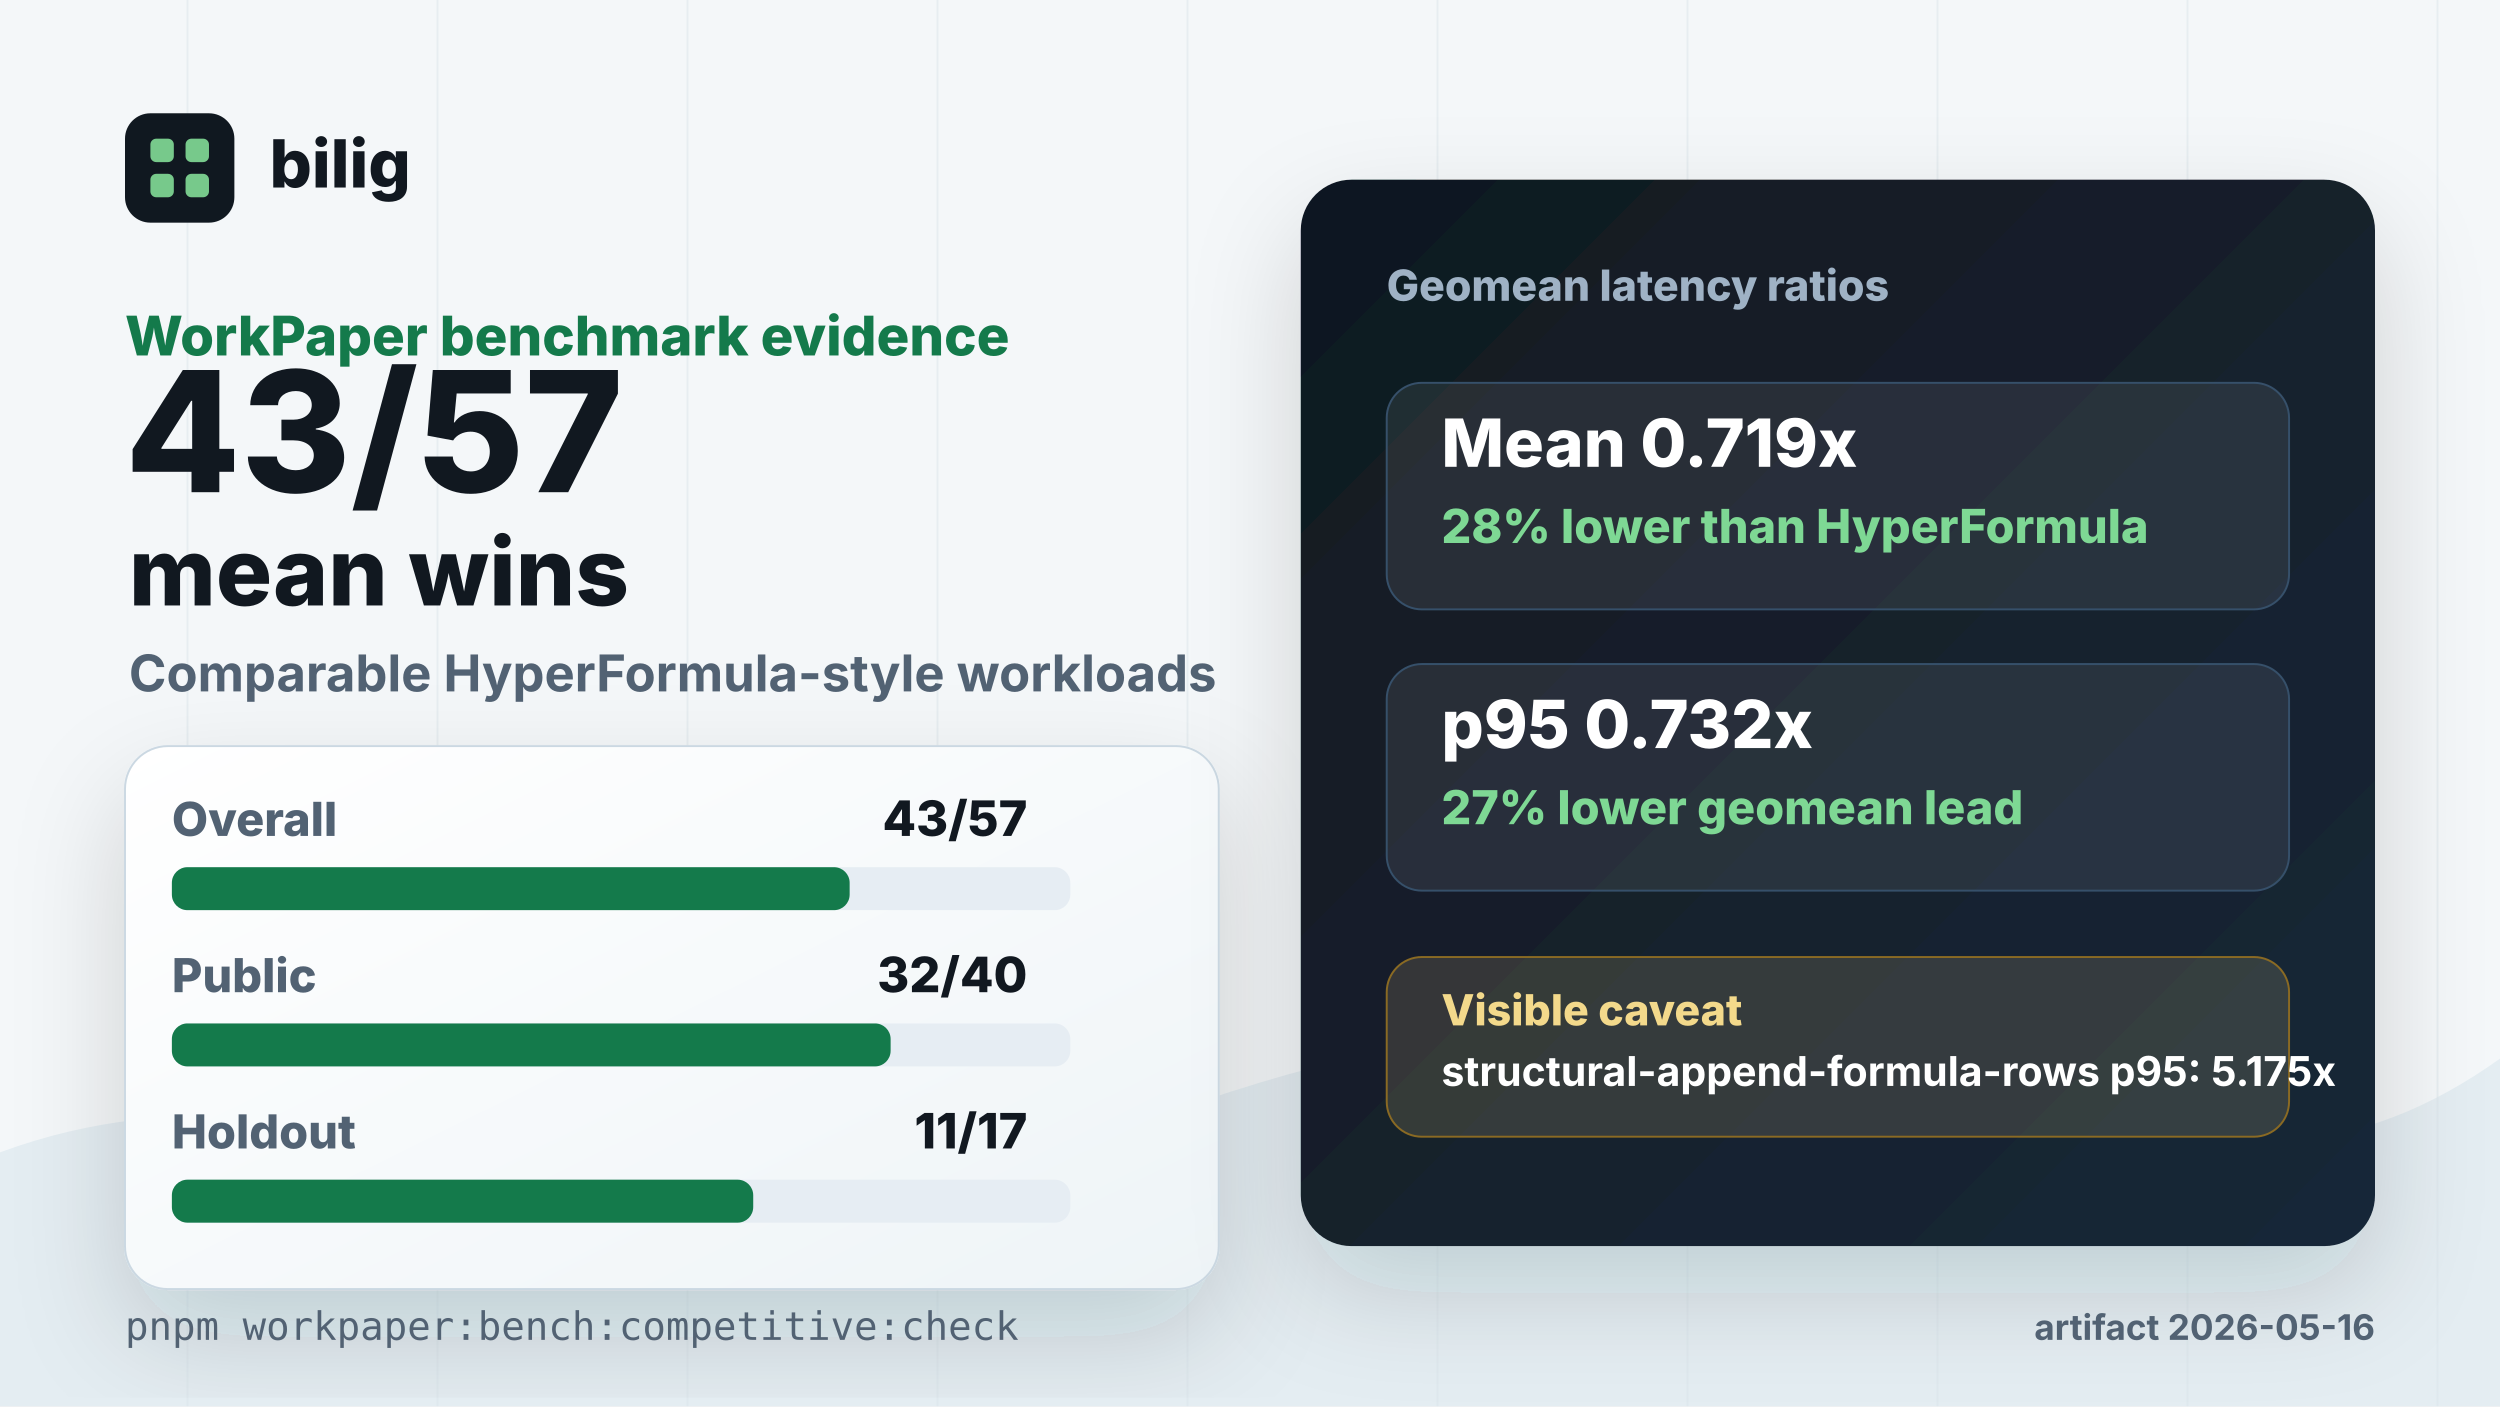
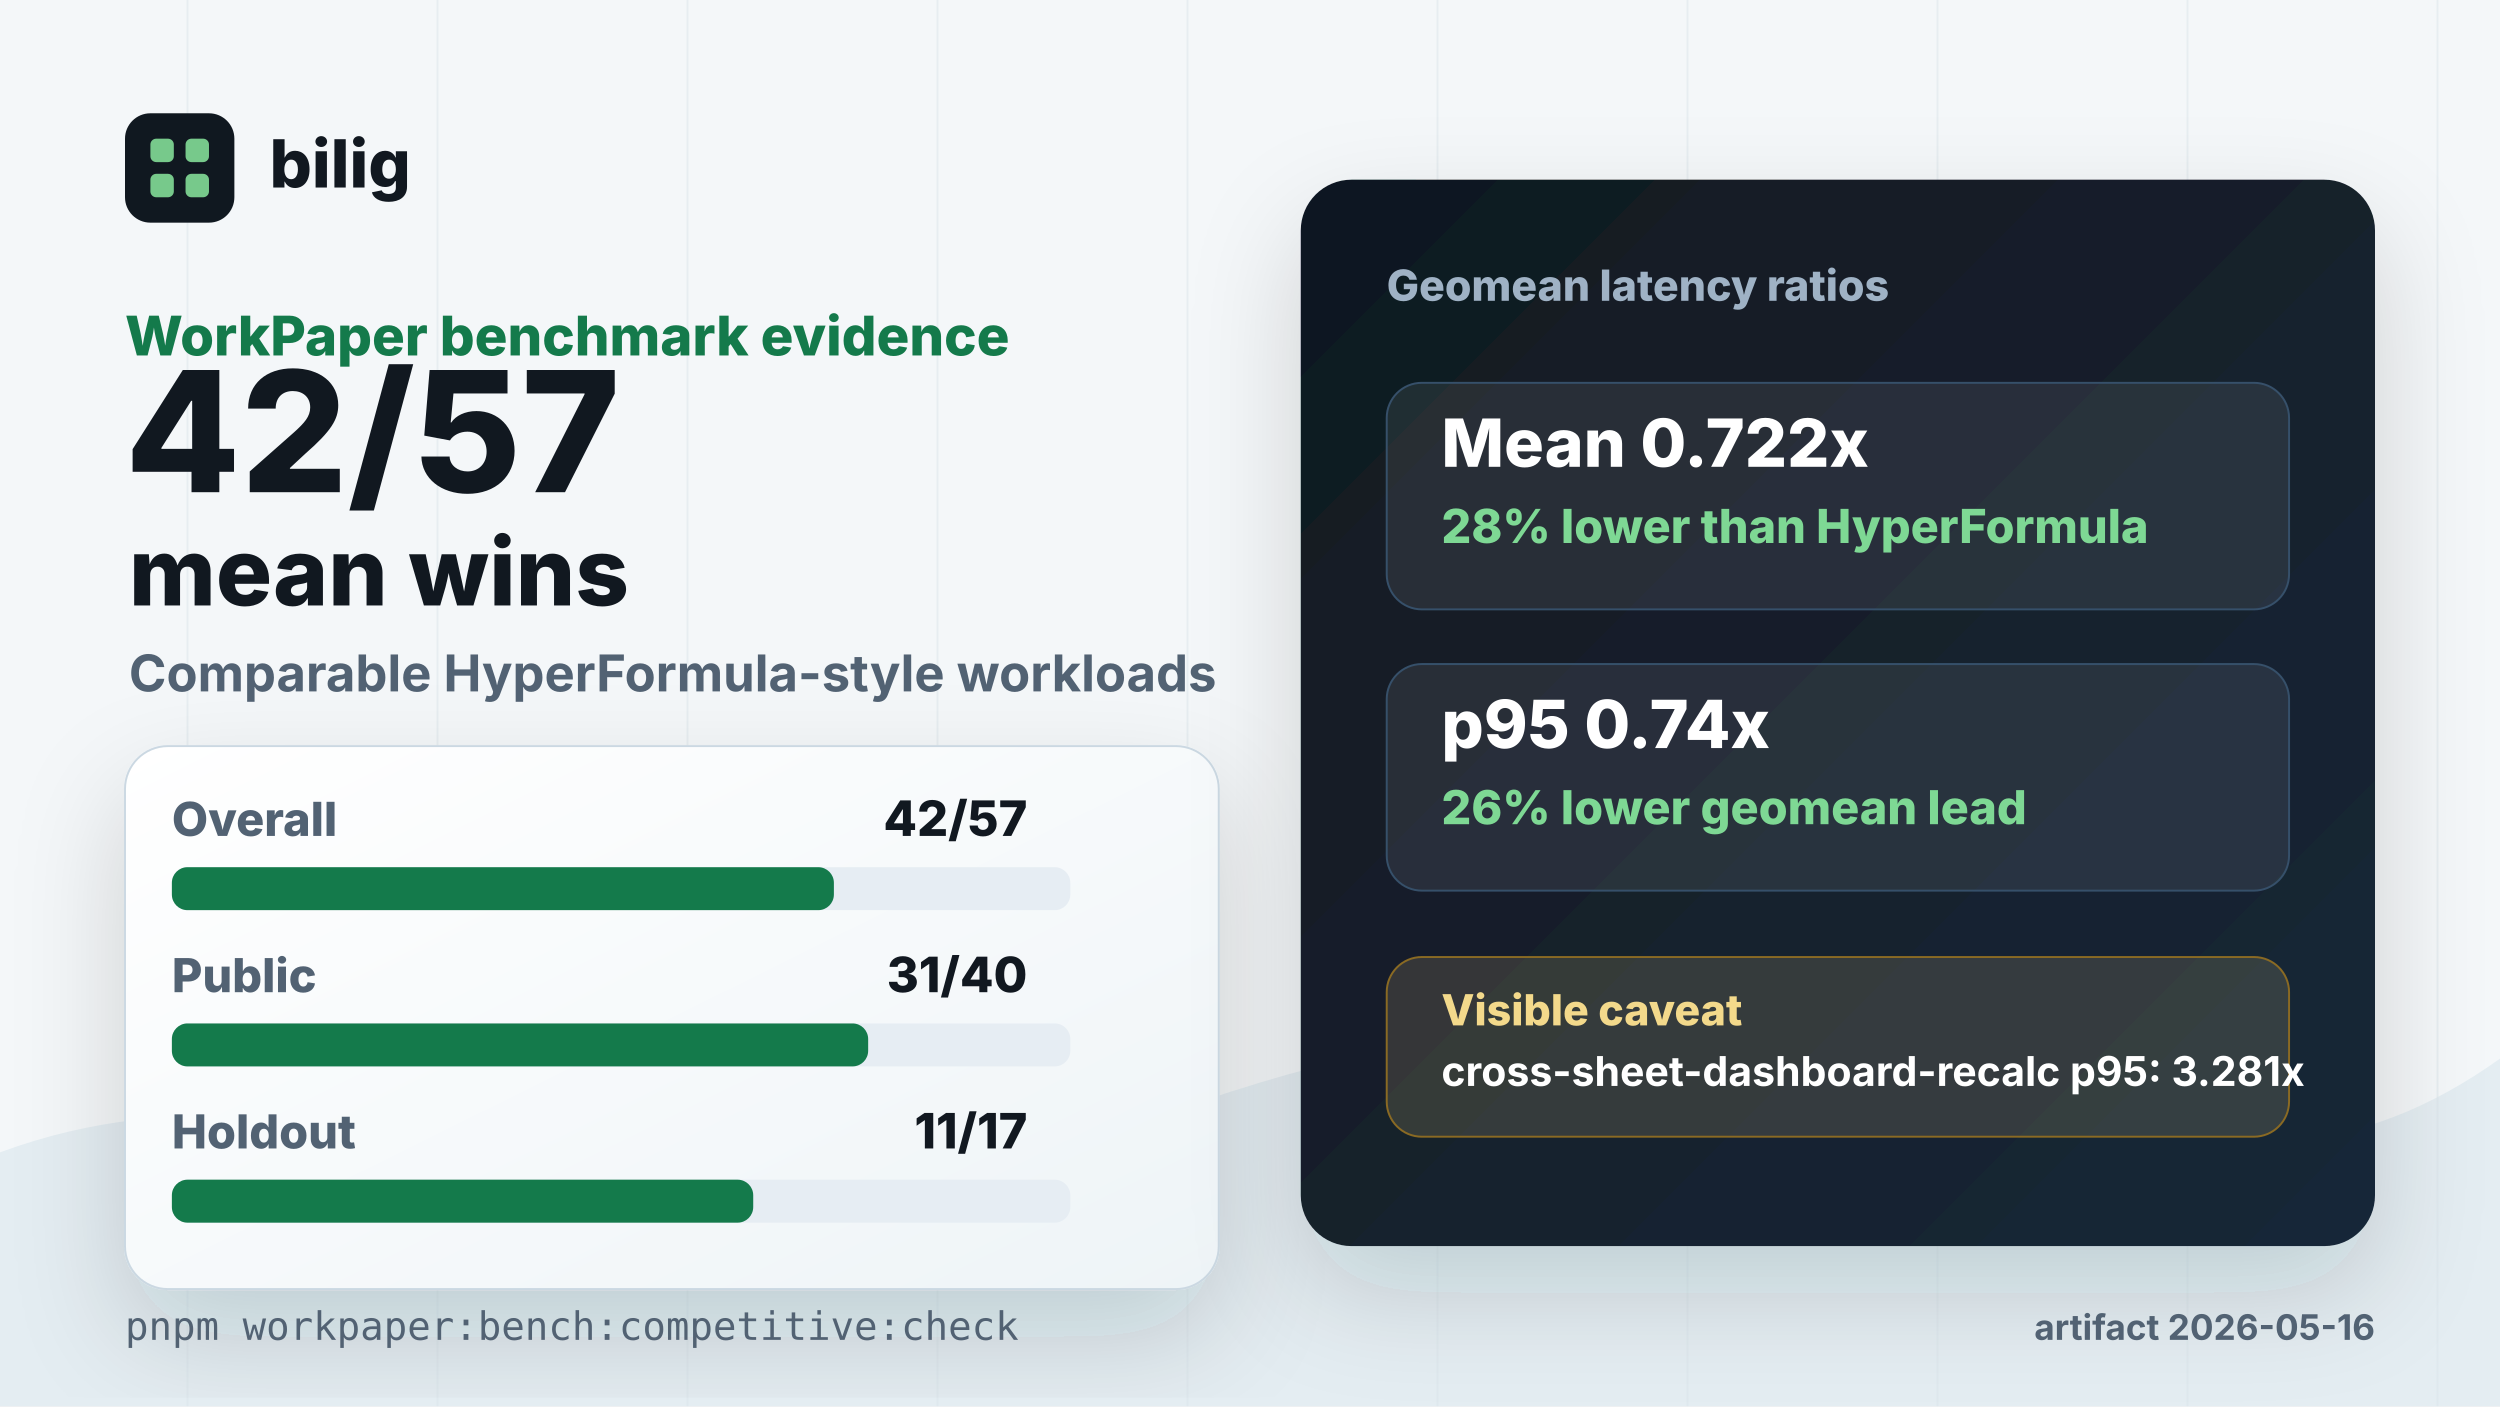
<svg xmlns="http://www.w3.org/2000/svg" width="1280" height="720" viewBox="0 0 1280 720">
  <defs>
    <linearGradient id="panel" x1="0" x2="1" y1="0" y2="1">
      <stop offset="0" stop-color="#ffffff" />
      <stop offset="1" stop-color="#eef4f7" />
    </linearGradient>
    <linearGradient id="dark" x1="0" x2="1" y1="0" y2="1">
      <stop offset="0" stop-color="#101820" />
      <stop offset="1" stop-color="#192838" />
    </linearGradient>
    <filter id="shadow" x="-20%" y="-20%" width="140%" height="140%">
      <feDropShadow dx="0" dy="24" stdDeviation="28" flood-color="#102033" flood-opacity="0.16" />
    </filter>
  </defs>
  <rect width="1280" height="720" fill="#f4f7f9" />
  <path d="M0 590 C190 520 340 674 520 600 C700 526 814 502 1000 560 C1135 602 1210 592 1280 542 L1280 720 L0 720 Z" fill="#e4edf2" />
  <g opacity="0.5" stroke="#d9e3ea" stroke-width="1">
    <path d="M96 0 V720" />
    <path d="M224 0 V720" />
    <path d="M352 0 V720" />
    <path d="M480 0 V720" />
    <path d="M608 0 V720" />
    <path d="M736 0 V720" />
    <path d="M864 0 V720" />
    <path d="M992 0 V720" />
    <path d="M1120 0 V720" />
    <path d="M1248 0 V720" />
  </g>
  <g transform="translate(64 58)">
    <rect x="0" y="0" width="56" height="56" rx="13" fill="#101820" />
    <rect x="13" y="13" width="12" height="12" rx="3" fill="#77c98b" />
    <rect x="31" y="13" width="12" height="12" rx="3" fill="#77c98b" />
    <rect x="13" y="31" width="12" height="12" rx="3" fill="#77c98b" />
    <rect x="31" y="31" width="12" height="12" rx="3" fill="#77c98b" />
    <text x="74" y="38" fill="#111820" font-family="Inter, Arial, Helvetica, sans-serif" font-size="34" font-weight="820">bilig</text>
  </g>
  <text x="64" y="182" fill="#147a4b" font-family="Inter, Arial, Helvetica, sans-serif" font-size="28" font-weight="820">WorkPaper benchmark evidence</text>
-   <text x="64" y="252" fill="#111820" font-family="Inter, Arial, Helvetica, sans-serif" font-size="86" font-weight="830" letter-spacing="0">43/57</text>
+   <text x="64" y="252" fill="#111820" font-family="Inter, Arial, Helvetica, sans-serif" font-size="86" font-weight="830" letter-spacing="0">42/57</text>
  <text x="66" y="310" fill="#111820" font-family="Inter, Arial, Helvetica, sans-serif" font-size="48" font-weight="800" letter-spacing="0">mean wins</text>
  <text x="66" y="354" fill="#526273" font-family="Inter, Arial, Helvetica, sans-serif" font-size="26" font-weight="650">Comparable HyperFormula-style workloads</text>
  <g filter="url(#shadow)">
    <rect x="64" y="382" width="560" height="278" rx="22" fill="url(#panel)" stroke="#cbd8e2" />
  </g>
  <g transform="translate(88 428)">
    <text x="0" y="0" fill="#526273" font-family="Inter, Arial, Helvetica, sans-serif" font-size="24" font-weight="760">Overall</text>
-     <text x="438" y="0" text-anchor="end" fill="#111820" font-family="Inter, Arial, Helvetica, sans-serif" font-size="25" font-weight="820">43/57</text>
+     <text x="438" y="0" text-anchor="end" fill="#111820" font-family="Inter, Arial, Helvetica, sans-serif" font-size="25" font-weight="820">42/57</text>
    <rect x="0" y="16" width="460" height="22" rx="8" fill="#e6edf3" />
-     <rect x="0" y="16" width="347.02" height="22" rx="8" fill="#147a4b" />
+     <rect x="0" y="16" width="338.95" height="22" rx="8" fill="#147a4b" />
  </g>
  <g transform="translate(88 508)">
    <text x="0" y="0" fill="#526273" font-family="Inter, Arial, Helvetica, sans-serif" font-size="24" font-weight="760">Public</text>
-     <text x="438" y="0" text-anchor="end" fill="#111820" font-family="Inter, Arial, Helvetica, sans-serif" font-size="25" font-weight="820">32/40</text>
+     <text x="438" y="0" text-anchor="end" fill="#111820" font-family="Inter, Arial, Helvetica, sans-serif" font-size="25" font-weight="820">31/40</text>
    <rect x="0" y="16" width="460" height="22" rx="8" fill="#e6edf3" />
-     <rect x="0" y="16" width="368.00" height="22" rx="8" fill="#147a4b" />
+     <rect x="0" y="16" width="356.50" height="22" rx="8" fill="#147a4b" />
  </g>
  <g transform="translate(88 588)">
    <text x="0" y="0" fill="#526273" font-family="Inter, Arial, Helvetica, sans-serif" font-size="24" font-weight="760">Holdout</text>
    <text x="438" y="0" text-anchor="end" fill="#111820" font-family="Inter, Arial, Helvetica, sans-serif" font-size="25" font-weight="820">11/17</text>
    <rect x="0" y="16" width="460" height="22" rx="8" fill="#e6edf3" />
    <rect x="0" y="16" width="297.65" height="22" rx="8" fill="#147a4b" />
  </g>
  <g filter="url(#shadow)">
    <rect x="666" y="92" width="550" height="546" rx="26" fill="url(#dark)" />
  </g>
  <text x="710" y="154" fill="#9fb2c5" font-family="Inter, Arial, Helvetica, sans-serif" font-size="22" font-weight="760">Geomean latency ratios</text>
  <g transform="translate(710 196)">
    <rect x="0" y="0" width="462" height="116" rx="18" fill="#ffffff" fill-opacity="0.08" stroke="#36506a" />
-     <text x="28" y="43" fill="#ffffff" font-family="Inter, Arial, Helvetica, sans-serif" font-size="34" font-weight="840">Mean 0.719x</text>
+     <text x="28" y="43" fill="#ffffff" font-family="Inter, Arial, Helvetica, sans-serif" font-size="34" font-weight="840">Mean 0.722x</text>
    <text x="28" y="82" fill="#7ed894" font-family="Inter, Arial, Helvetica, sans-serif" font-size="24" font-weight="780">28% lower than HyperFormula</text>
  </g>
  <g transform="translate(710 340)">
    <rect x="0" y="0" width="462" height="116" rx="18" fill="#ffffff" fill-opacity="0.08" stroke="#36506a" />
-     <text x="28" y="43" fill="#ffffff" font-family="Inter, Arial, Helvetica, sans-serif" font-size="34" font-weight="840">p95 0.732x</text>
-     <text x="28" y="82" fill="#7ed894" font-family="Inter, Arial, Helvetica, sans-serif" font-size="24" font-weight="780">27% lower geomean lead</text>
+     <text x="28" y="43" fill="#ffffff" font-family="Inter, Arial, Helvetica, sans-serif" font-size="34" font-weight="840">p95 0.74x</text>
+     <text x="28" y="82" fill="#7ed894" font-family="Inter, Arial, Helvetica, sans-serif" font-size="24" font-weight="780">26% lower geomean lead</text>
  </g>
  <g transform="translate(710 490)">
    <rect x="0" y="0" width="462" height="92" rx="18" fill="#f4d991" fill-opacity="0.14" stroke="#8a6a23" />
    <text x="28" y="35" fill="#f3d98b" font-family="Inter, Arial, Helvetica, sans-serif" font-size="22" font-weight="820">Visible caveat</text>
-     <text x="28" y="66" fill="#ffffff" font-family="Inter, Arial, Helvetica, sans-serif" font-size="21" font-weight="650">structural-append-formula-rows p95: 5.175x</text>
+     <text x="28" y="66" fill="#ffffff" font-family="Inter, Arial, Helvetica, sans-serif" font-size="21" font-weight="650">cross-sheet-dashboard-recalc p95: 3.281x</text>
  </g>
  <text x="64" y="686" fill="#526273" font-family="SFMono-Regular, Menlo, Consolas, monospace" font-size="20">pnpm workpaper:bench:competitive:check</text>
  <text x="1216" y="686" text-anchor="end" fill="#526273" font-family="Inter, Arial, Helvetica, sans-serif" font-size="18" font-weight="650">artifact 2026-05-16</text>
</svg>
